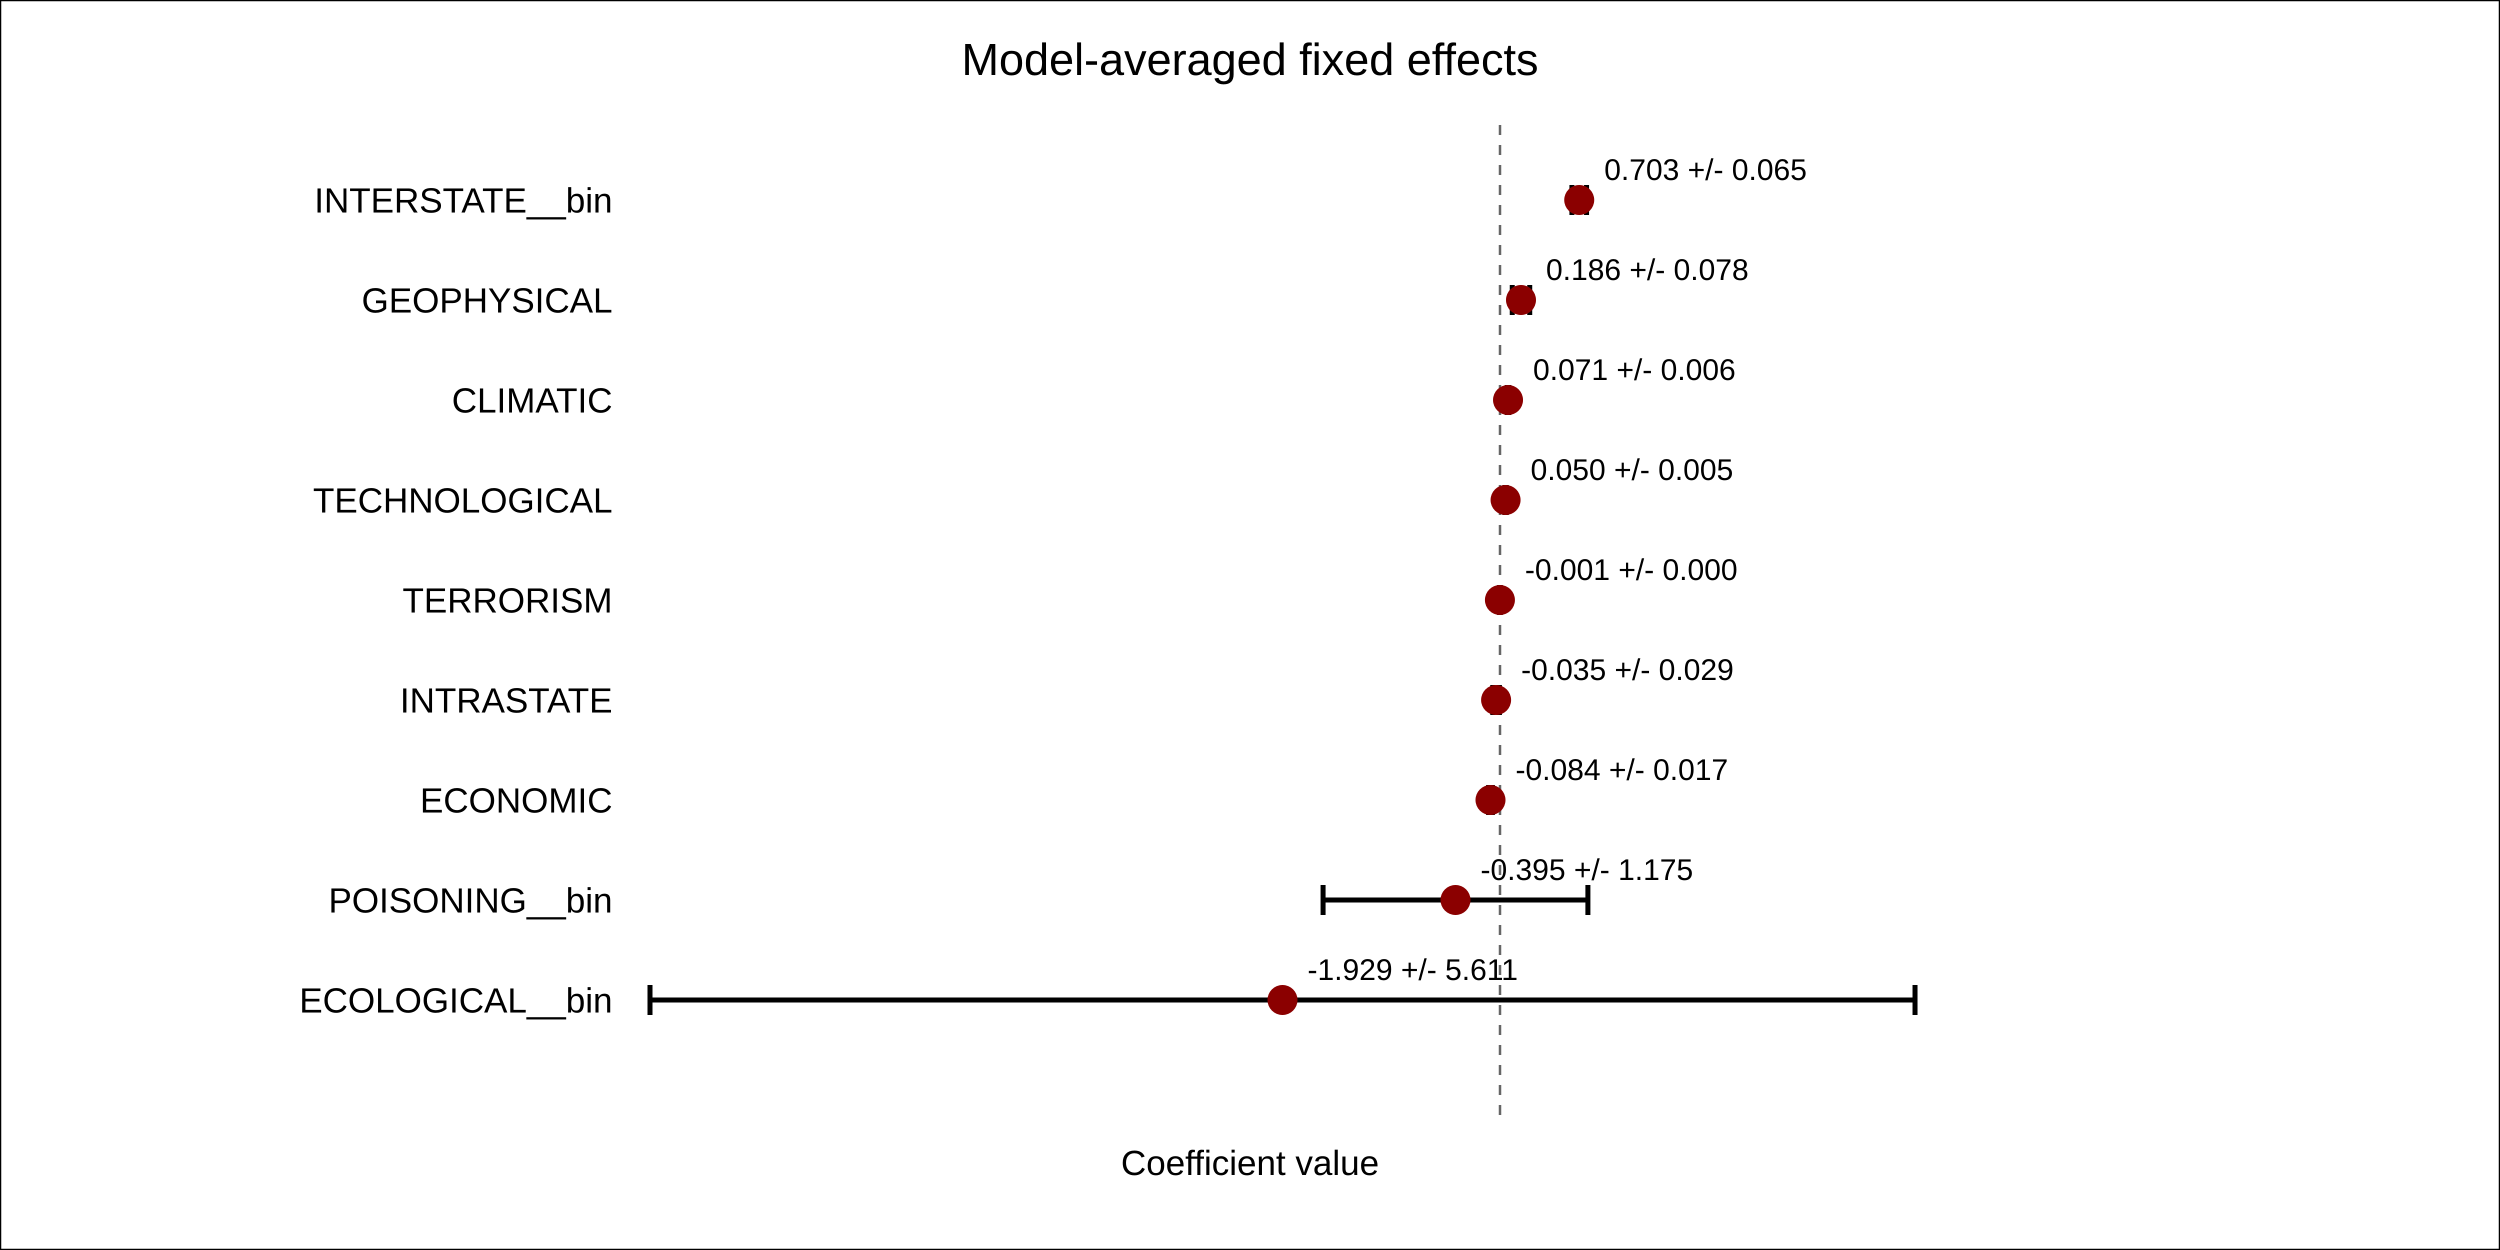
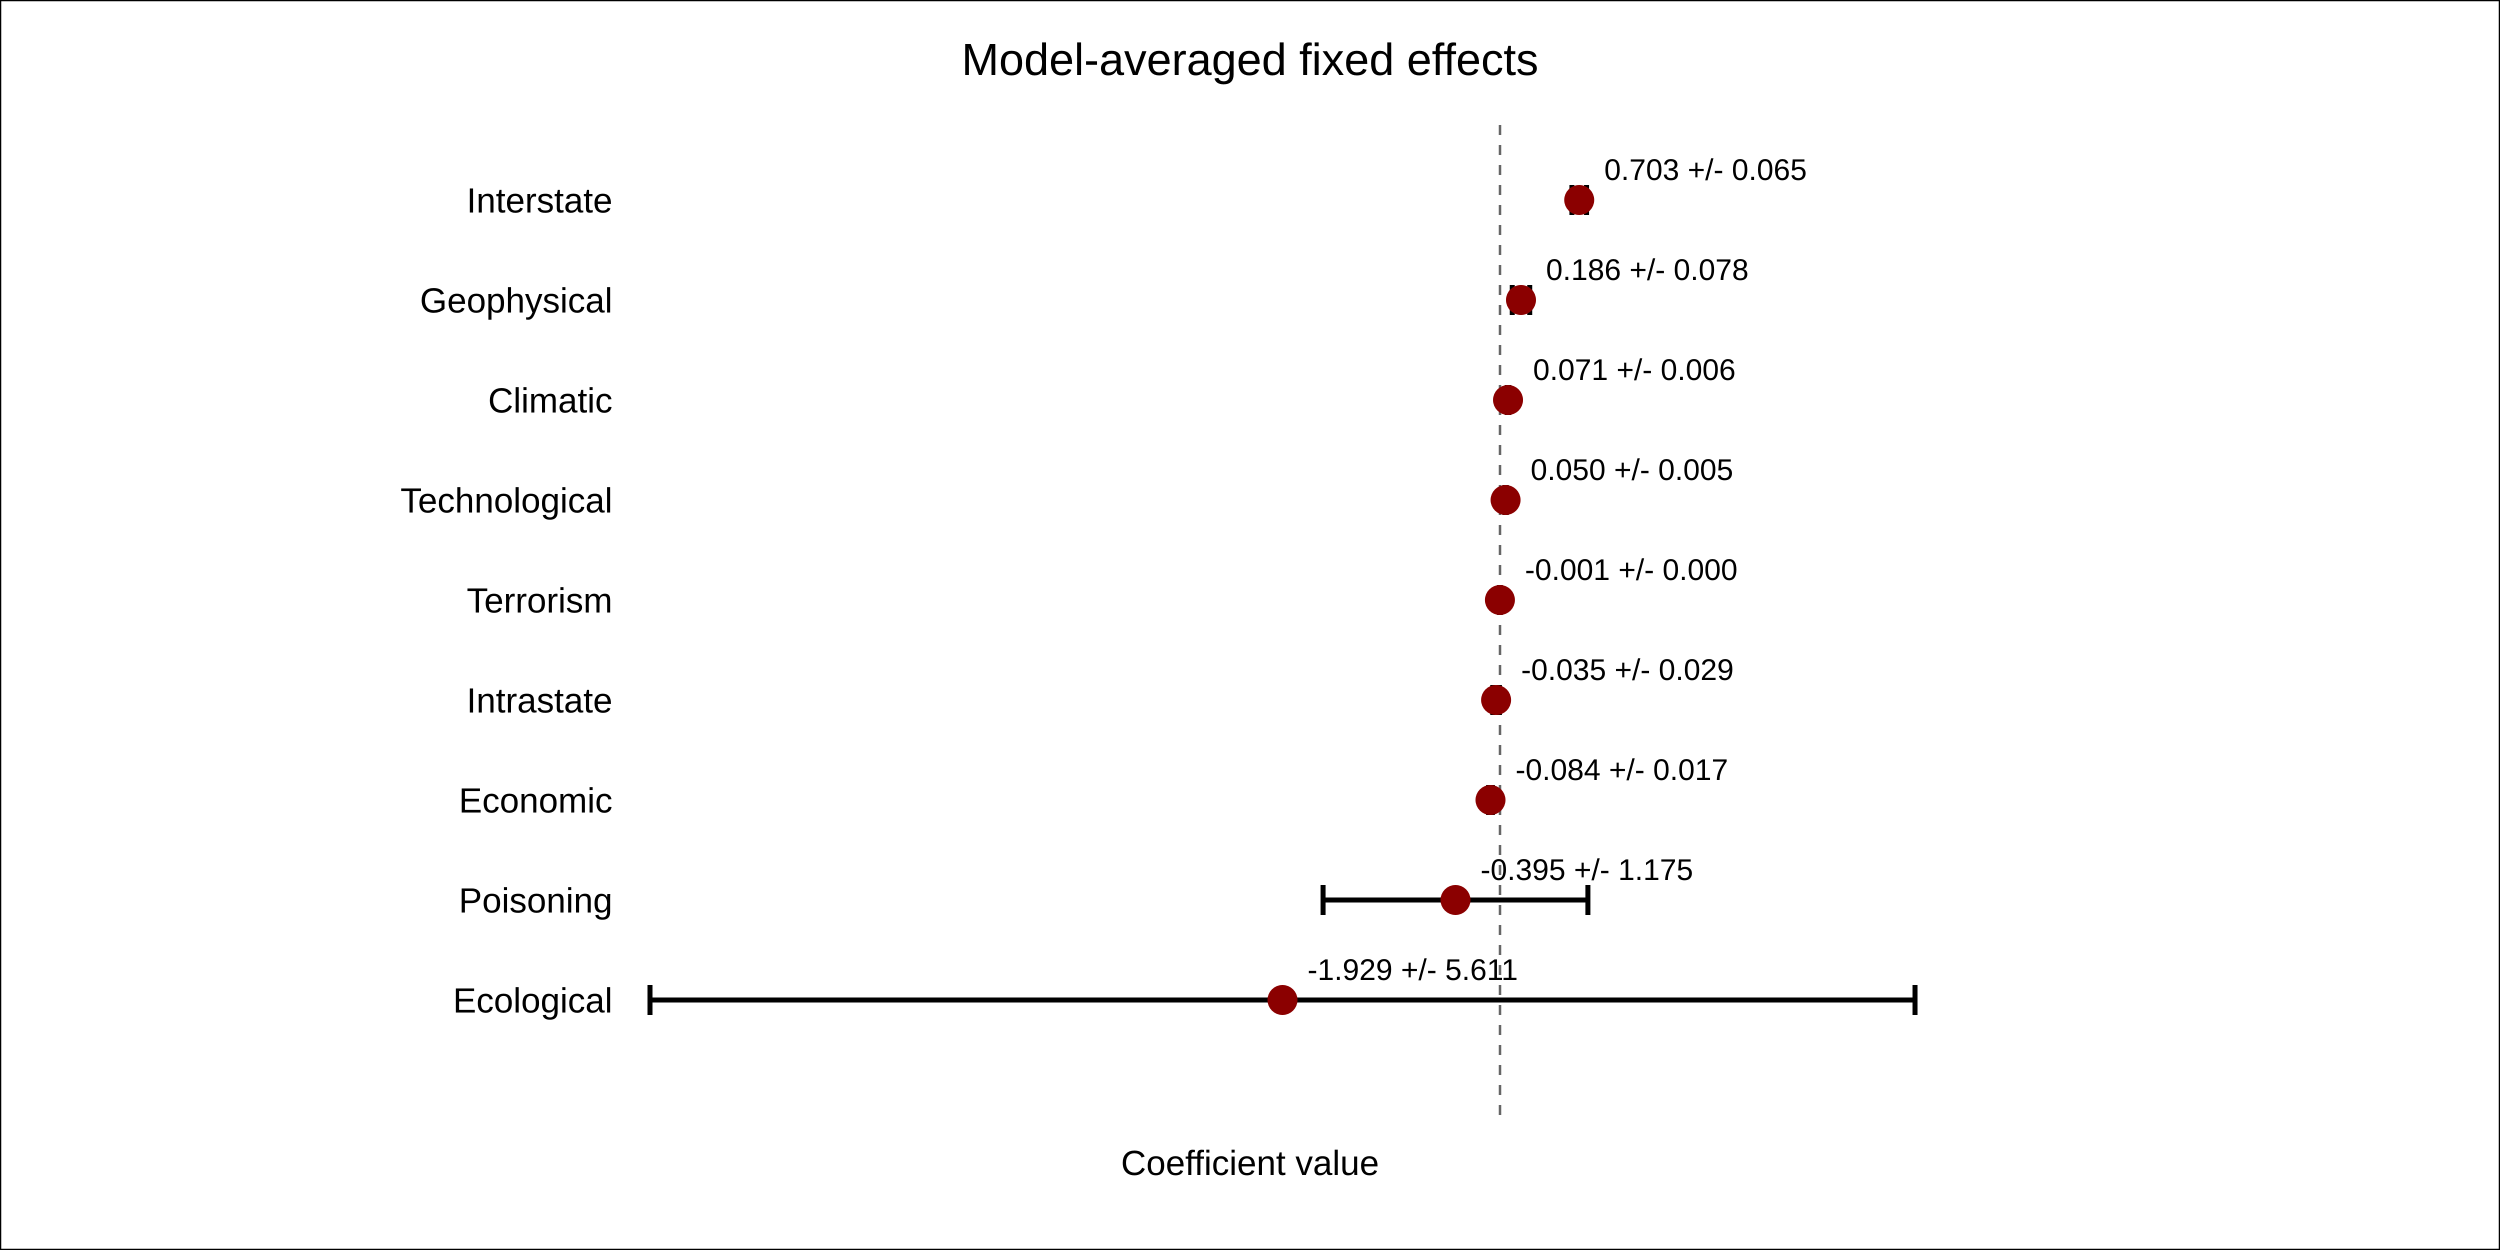
<svg xmlns="http://www.w3.org/2000/svg" width="1000" height="500">
  <style>
        text { font-family: Arial, sans-serif; }
    </style>
  <rect x="0" y="0" width="1000" height="500" fill="white" stroke="black" stroke-width="1" />
  <line x1="600.00" y1="50" x2="600.00" y2="450" stroke="#666" stroke-width="1" stroke-dasharray="4 4" />
  <text x="500.0" y="30.0" text-anchor="middle" font-size="18">Model-averaged fixed effects</text>
  <text x="500.0" y="470.0" text-anchor="middle" font-size="14">Coefficient value</text>
-   <text x="245" y="85" text-anchor="end" font-size="14">INTERSTATE__bin</text>
+   <text x="245" y="85" text-anchor="end" font-size="14">Interstate</text>
  <line x1="628.77" y1="80" x2="634.62" y2="80" stroke="#000" stroke-width="2" />
  <line x1="628.77" y1="74" x2="628.77" y2="86" stroke="#000" stroke-width="2" />
  <line x1="634.62" y1="74" x2="634.62" y2="86" stroke="#000" stroke-width="2" />
  <circle cx="631.69" cy="80" r="6" fill="#8b0000" />
  <text x="641.69" y="72" font-size="12">0.703 +/- 0.065</text>
-   <text x="245" y="125" text-anchor="end" font-size="14">GEOPHYSICAL</text>
+   <text x="245" y="125" text-anchor="end" font-size="14">Geophysical</text>
  <line x1="604.90" y1="120" x2="611.89" y2="120" stroke="#000" stroke-width="2" />
  <line x1="604.90" y1="114" x2="604.90" y2="126" stroke="#000" stroke-width="2" />
  <line x1="611.89" y1="114" x2="611.89" y2="126" stroke="#000" stroke-width="2" />
  <circle cx="608.40" cy="120" r="6" fill="#8b0000" />
  <text x="618.40" y="112" font-size="12">0.186 +/- 0.078</text>
-   <text x="245" y="165" text-anchor="end" font-size="14">CLIMATIC</text>
+   <text x="245" y="165" text-anchor="end" font-size="14">Climatic</text>
  <line x1="602.93" y1="160" x2="603.49" y2="160" stroke="#000" stroke-width="2" />
  <line x1="602.93" y1="154" x2="602.93" y2="166" stroke="#000" stroke-width="2" />
  <line x1="603.49" y1="154" x2="603.49" y2="166" stroke="#000" stroke-width="2" />
  <circle cx="603.21" cy="160" r="6" fill="#8b0000" />
  <text x="613.21" y="152" font-size="12">0.071 +/- 0.006</text>
-   <text x="245" y="205" text-anchor="end" font-size="14">TECHNOLOGICAL</text>
+   <text x="245" y="205" text-anchor="end" font-size="14">Technological</text>
  <line x1="602.01" y1="200" x2="602.46" y2="200" stroke="#000" stroke-width="2" />
  <line x1="602.01" y1="194" x2="602.01" y2="206" stroke="#000" stroke-width="2" />
  <line x1="602.46" y1="194" x2="602.46" y2="206" stroke="#000" stroke-width="2" />
  <circle cx="602.23" cy="200" r="6" fill="#8b0000" />
  <text x="612.23" y="192" font-size="12">0.050 +/- 0.005</text>
-   <text x="245" y="245" text-anchor="end" font-size="14">TERRORISM</text>
+   <text x="245" y="245" text-anchor="end" font-size="14">Terrorism</text>
  <line x1="599.97" y1="240" x2="599.97" y2="240" stroke="#000" stroke-width="2" />
  <line x1="599.97" y1="234" x2="599.97" y2="246" stroke="#000" stroke-width="2" />
  <line x1="599.97" y1="234" x2="599.97" y2="246" stroke="#000" stroke-width="2" />
  <circle cx="599.97" cy="240" r="6" fill="#8b0000" />
  <text x="609.97" y="232" font-size="12">-0.001 +/- 0.000</text>
-   <text x="245" y="285" text-anchor="end" font-size="14">INTRASTATE</text>
+   <text x="245" y="285" text-anchor="end" font-size="14">Intrastate</text>
  <line x1="597.11" y1="280" x2="599.76" y2="280" stroke="#000" stroke-width="2" />
  <line x1="597.11" y1="274" x2="597.11" y2="286" stroke="#000" stroke-width="2" />
  <line x1="599.76" y1="274" x2="599.76" y2="286" stroke="#000" stroke-width="2" />
  <circle cx="598.44" cy="280" r="6" fill="#8b0000" />
  <text x="608.44" y="272" font-size="12">-0.035 +/- 0.029</text>
-   <text x="245" y="325" text-anchor="end" font-size="14">ECONOMIC</text>
+   <text x="245" y="325" text-anchor="end" font-size="14">Economic</text>
  <line x1="595.45" y1="320" x2="596.94" y2="320" stroke="#000" stroke-width="2" />
  <line x1="595.45" y1="314" x2="595.45" y2="326" stroke="#000" stroke-width="2" />
  <line x1="596.94" y1="314" x2="596.94" y2="326" stroke="#000" stroke-width="2" />
  <circle cx="596.20" cy="320" r="6" fill="#8b0000" />
  <text x="606.20" y="312" font-size="12">-0.084 +/- 0.017</text>
-   <text x="245" y="365" text-anchor="end" font-size="14">POISONING__bin</text>
+   <text x="245" y="365" text-anchor="end" font-size="14">Poisoning</text>
  <line x1="529.23" y1="360" x2="635.16" y2="360" stroke="#000" stroke-width="2" />
  <line x1="529.23" y1="354" x2="529.23" y2="366" stroke="#000" stroke-width="2" />
  <line x1="635.16" y1="354" x2="635.16" y2="366" stroke="#000" stroke-width="2" />
  <circle cx="582.20" cy="360" r="6" fill="#8b0000" />
  <text x="592.20" y="352" font-size="12">-0.395 +/- 1.175</text>
-   <text x="245" y="405" text-anchor="end" font-size="14">ECOLOGICAL__bin</text>
+   <text x="245" y="405" text-anchor="end" font-size="14">Ecological</text>
  <line x1="260.00" y1="400" x2="766.01" y2="400" stroke="#000" stroke-width="2" />
  <line x1="260.00" y1="394" x2="260.00" y2="406" stroke="#000" stroke-width="2" />
  <line x1="766.01" y1="394" x2="766.01" y2="406" stroke="#000" stroke-width="2" />
  <circle cx="513.00" cy="400" r="6" fill="#8b0000" />
  <text x="523.00" y="392" font-size="12">-1.929 +/- 5.611</text>
</svg>
